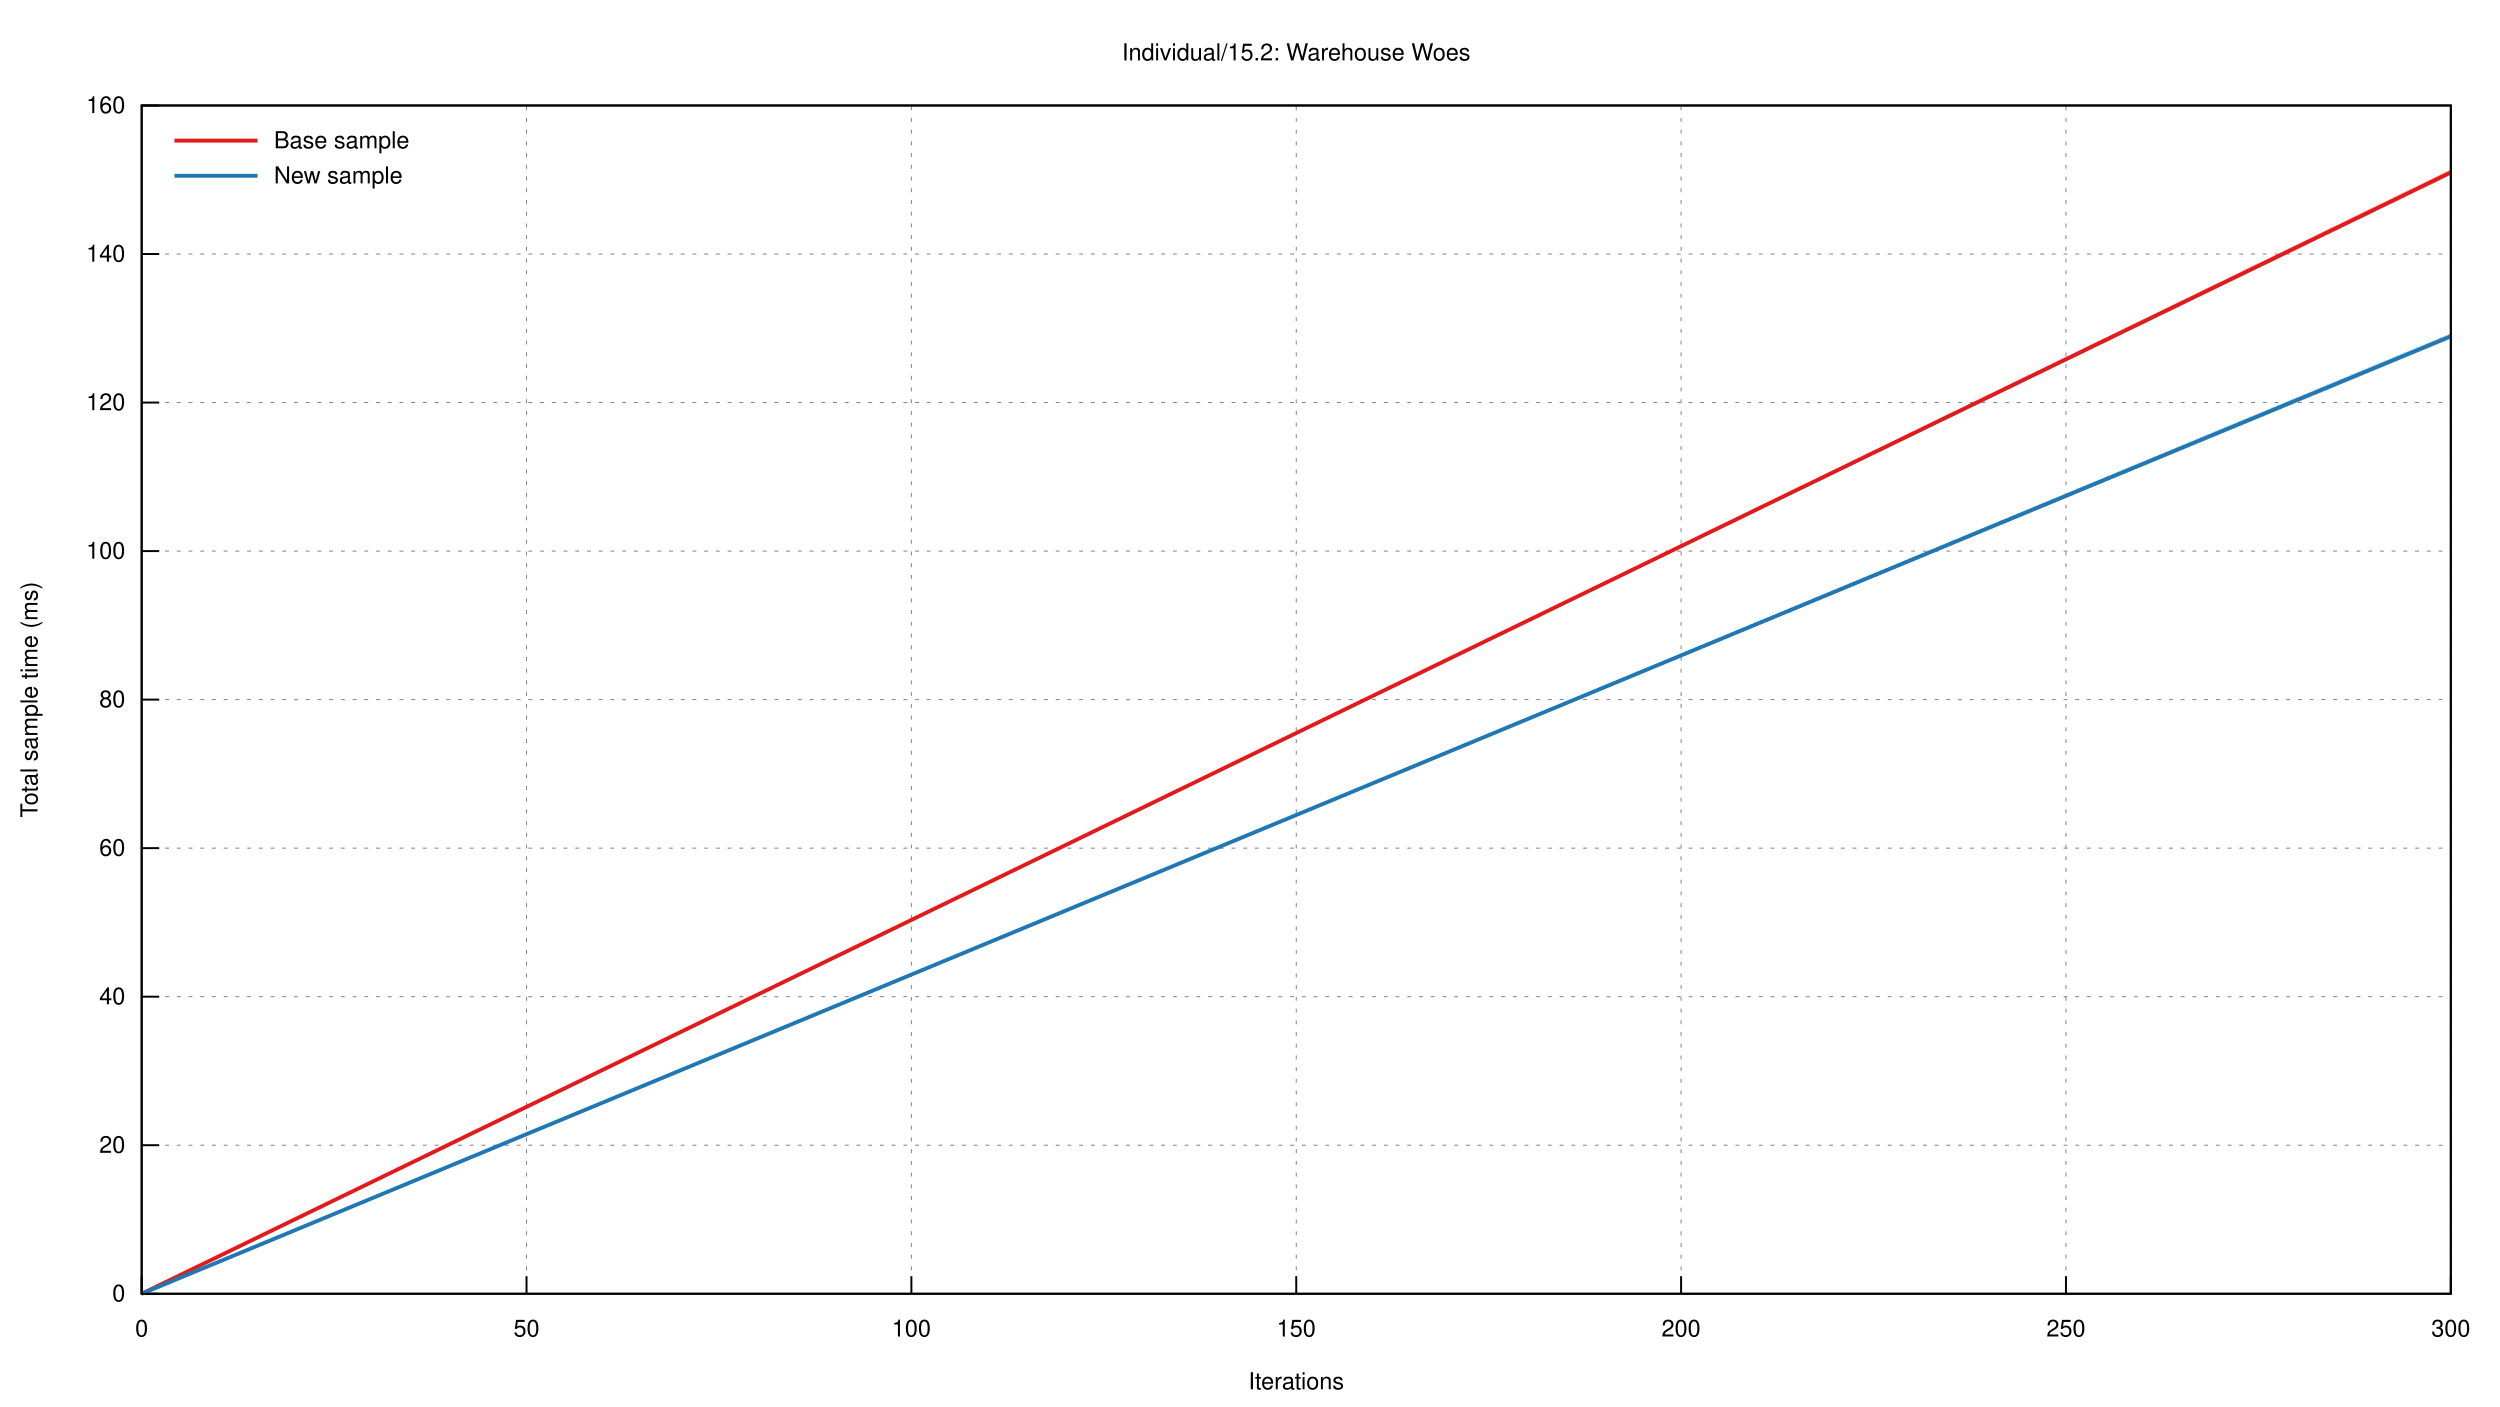
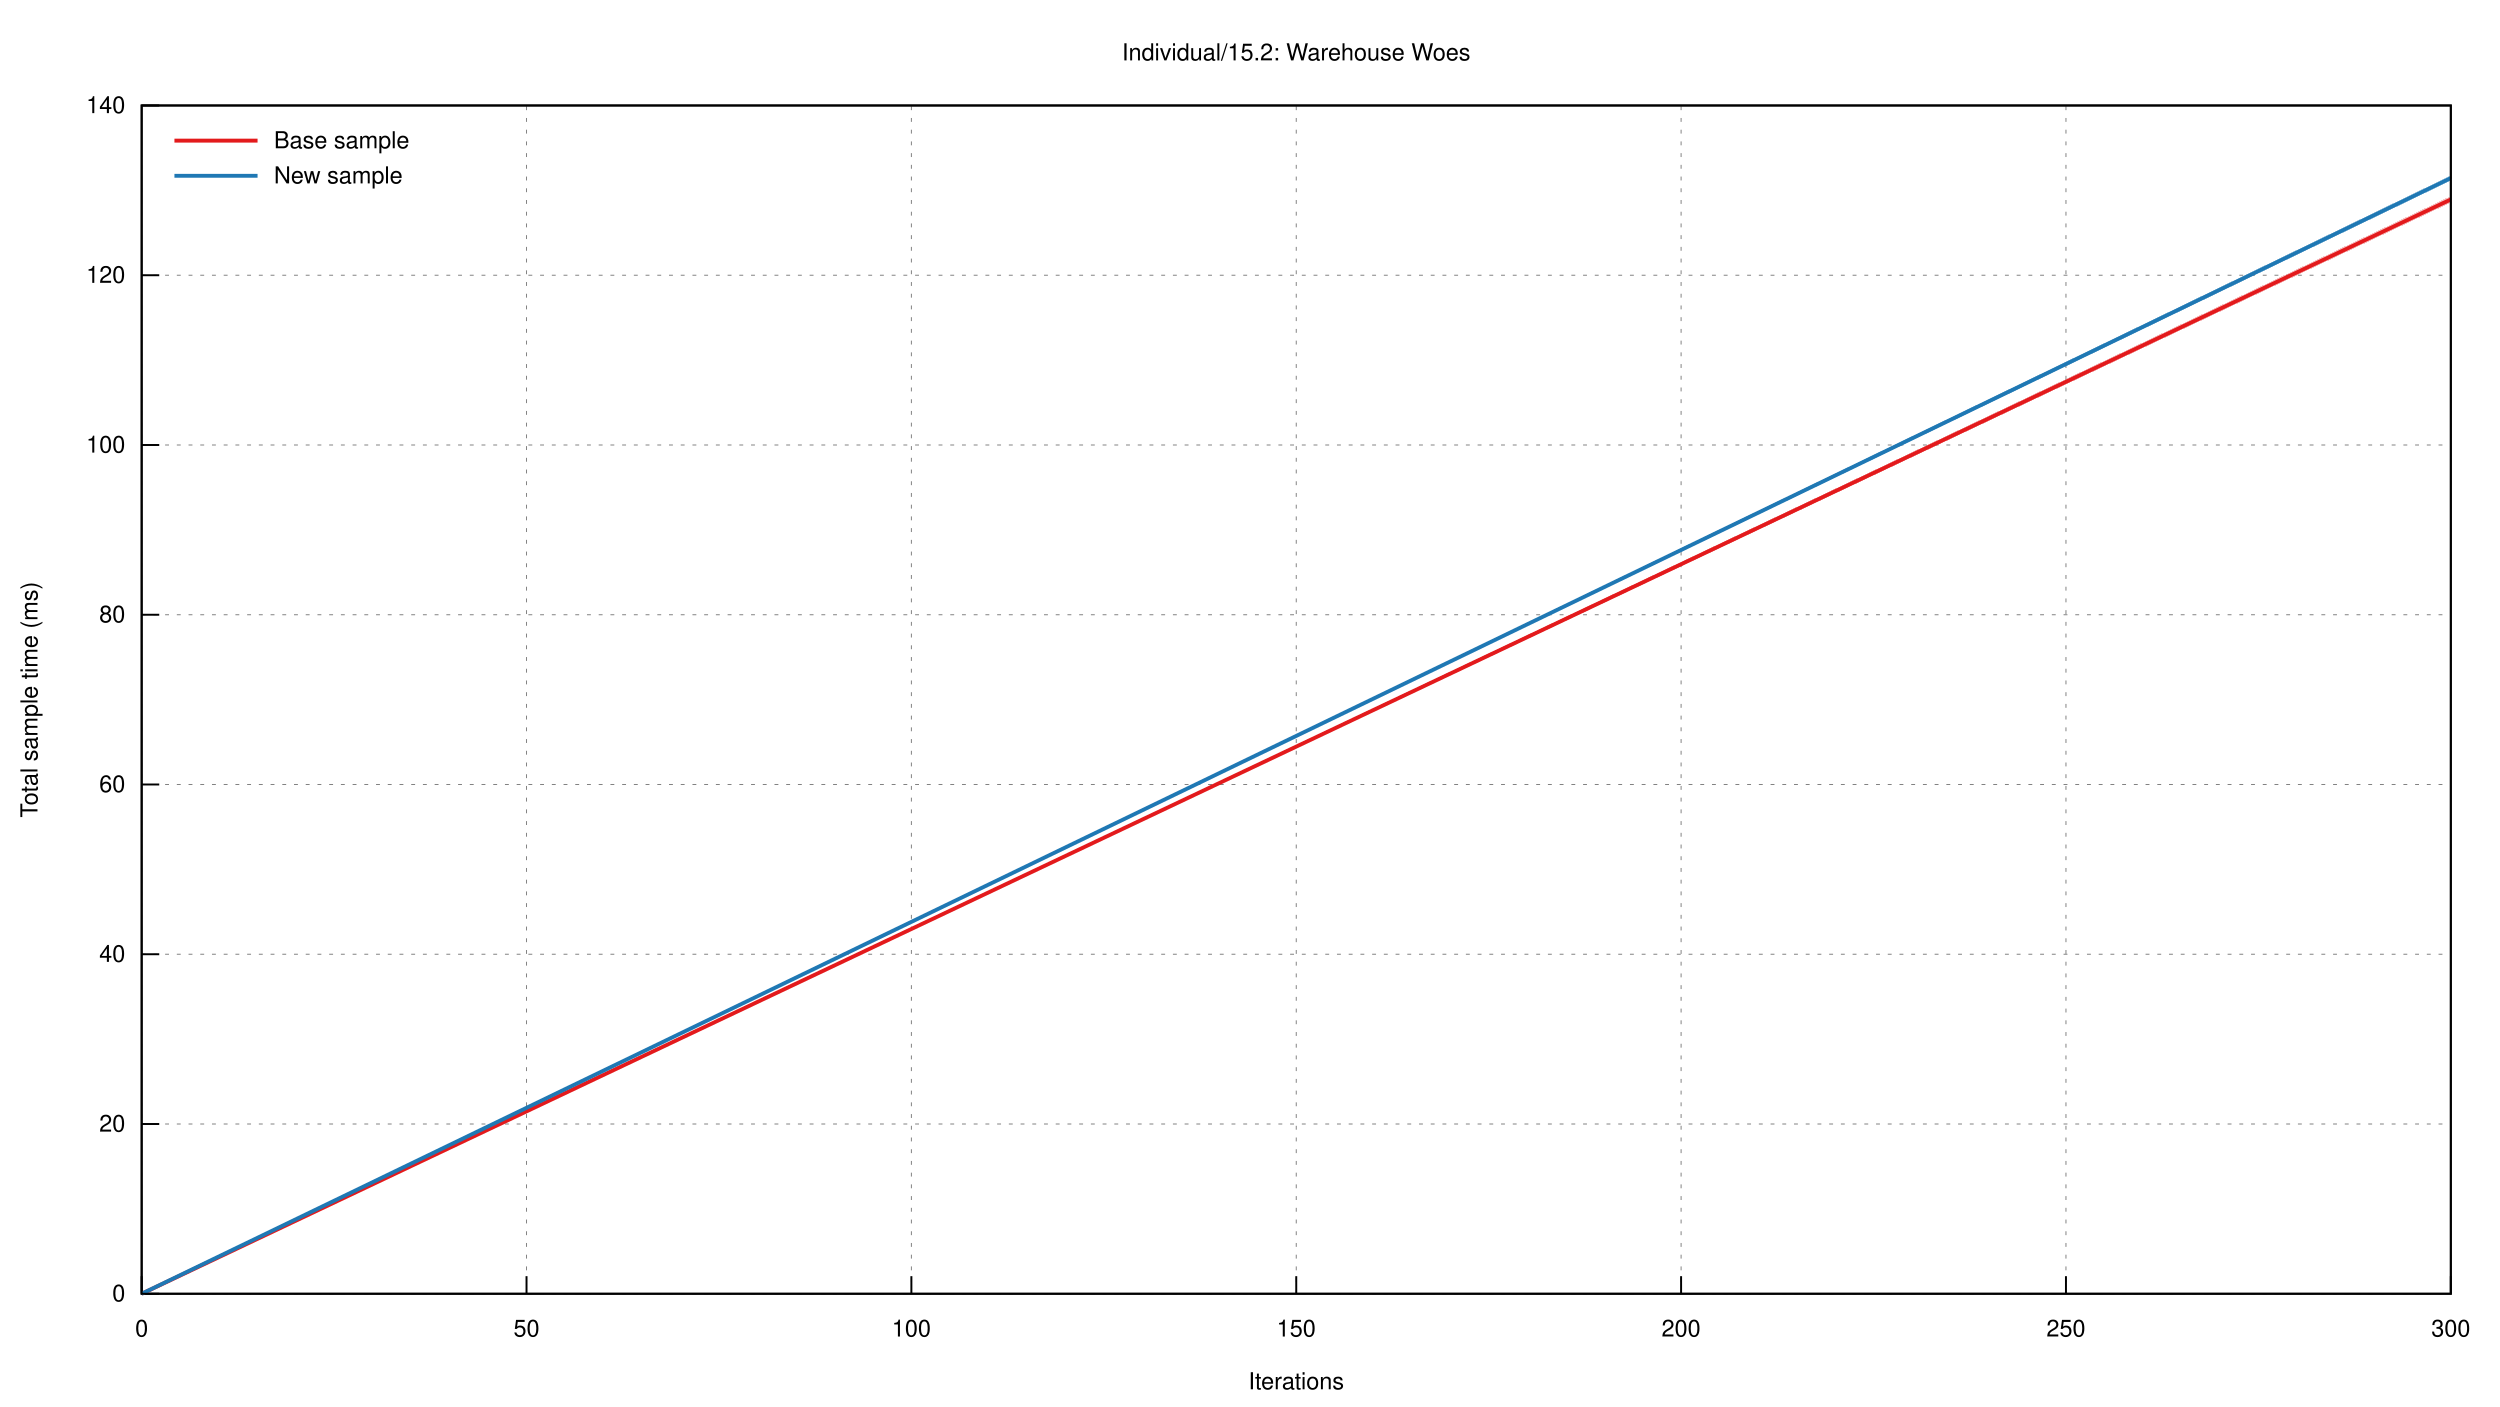
<svg xmlns="http://www.w3.org/2000/svg" xmlns:xlink="http://www.w3.org/1999/xlink" viewBox="0 0 1280 720">
  <g id="gnuplot_canvas">
    <rect x="0" y="0" width="1280" height="720" fill="none" />
    <defs>
      <circle id="gpDot" r="0.5" stroke-width="0.5" stroke="currentColor" />
      <path id="gpPt0" stroke-width="0.222" stroke="currentColor" d="M-1,0 h2 M0,-1 v2" />
      <path id="gpPt1" stroke-width="0.222" stroke="currentColor" d="M-1,-1 L1,1 M1,-1 L-1,1" />
      <path id="gpPt2" stroke-width="0.222" stroke="currentColor" d="M-1,0 L1,0 M0,-1 L0,1 M-1,-1 L1,1 M-1,1 L1,-1" />
      <rect id="gpPt3" stroke-width="0.222" stroke="currentColor" x="-1" y="-1" width="2" height="2" />
      <rect id="gpPt4" stroke-width="0.222" stroke="currentColor" fill="currentColor" x="-1" y="-1" width="2" height="2" />
      <circle id="gpPt5" stroke-width="0.222" stroke="currentColor" cx="0" cy="0" r="1" />
      <use xlink:href="#gpPt5" id="gpPt6" fill="currentColor" stroke="none" />
      <path id="gpPt7" stroke-width="0.222" stroke="currentColor" d="M0,-1.33 L-1.33,0.67 L1.33,0.67 z" />
      <use xlink:href="#gpPt7" id="gpPt8" fill="currentColor" stroke="none" />
      <use xlink:href="#gpPt7" id="gpPt9" stroke="currentColor" transform="rotate(180)" />
      <use xlink:href="#gpPt9" id="gpPt10" fill="currentColor" stroke="none" />
      <use xlink:href="#gpPt3" id="gpPt11" stroke="currentColor" transform="rotate(45)" />
      <use xlink:href="#gpPt11" id="gpPt12" fill="currentColor" stroke="none" />
      <path id="gpPt13" stroke-width="0.222" stroke="currentColor" d="M0,1.330 L1.265,0.411 L0.782,-1.067 L-0.782,-1.076 L-1.265,0.411 z" />
      <use xlink:href="#gpPt13" id="gpPt14" fill="currentColor" stroke="none" />
      <filter id="textbox" filterUnits="objectBoundingBox" x="0" y="0" height="1" width="1">
        <feFlood flood-color="white" flood-opacity="1" result="bgnd" />
        <feComposite in="SourceGraphic" in2="bgnd" operator="atop" />
      </filter>
      <filter id="greybox" filterUnits="objectBoundingBox" x="0" y="0" height="1" width="1">
        <feFlood flood-color="lightgrey" flood-opacity="1" result="grey" />
        <feComposite in="SourceGraphic" in2="grey" operator="atop" />
      </filter>
    </defs>
    <g fill="none" color="white" stroke="currentColor" stroke-width="1.00" stroke-linecap="butt" stroke-linejoin="miter">
</g>
    <g fill="none" color="black" stroke="currentColor" stroke-width="1.00" stroke-linecap="butt" stroke-linejoin="miter">
</g>
    <g fill="none" color="black" stroke="black" stroke-width="0.50" stroke-linecap="butt" stroke-linejoin="miter">
</g>
    <g fill="none" color="gray" stroke="currentColor" stroke-width="0.50" stroke-linecap="butt" stroke-linejoin="miter">
      <path stroke="gray" stroke-dasharray="2,4" class="gridline" d="M72.53,662.40 L1254.82,662.40  " />
    </g>
    <g fill="none" color="gray" stroke="gray" stroke-width="1.00" stroke-linecap="butt" stroke-linejoin="miter">
</g>
    <g fill="none" color="black" stroke="currentColor" stroke-width="1.00" stroke-linecap="butt" stroke-linejoin="miter">
      <path stroke="black" d="M72.53,662.40 L81.53,662.40  " />
      <g transform="translate(64.14,666.30)" stroke="none" fill="black" font-family="Helvetica" font-size="12.00" text-anchor="end">
        <text>
          <tspan font-family="Helvetica"> 0</tspan>
        </text>
      </g>
    </g>
    <g fill="none" color="black" stroke="currentColor" stroke-width="1.00" stroke-linecap="butt" stroke-linejoin="miter">
</g>
    <g fill="none" color="black" stroke="black" stroke-width="0.50" stroke-linecap="butt" stroke-linejoin="miter">
</g>
    <g fill="none" color="gray" stroke="currentColor" stroke-width="0.50" stroke-linecap="butt" stroke-linejoin="miter">
-       <path stroke="gray" stroke-dasharray="2,4" class="gridline" d="M72.53,586.35 L1254.82,586.35  " />
-     </g>
-     <g fill="none" color="gray" stroke="gray" stroke-width="1.00" stroke-linecap="butt" stroke-linejoin="miter">
- </g>
-     <g fill="none" color="black" stroke="currentColor" stroke-width="1.00" stroke-linecap="butt" stroke-linejoin="miter">
-       <path stroke="black" d="M72.53,586.35 L81.53,586.35  " />
-       <g transform="translate(64.14,590.25)" stroke="none" fill="black" font-family="Helvetica" font-size="12.00" text-anchor="end">
+       <path stroke="gray" stroke-dasharray="2,4" class="gridline" d="M72.53,575.49 L1254.82,575.49  " />
+     </g>
+     <g fill="none" color="gray" stroke="gray" stroke-width="1.00" stroke-linecap="butt" stroke-linejoin="miter">
+ </g>
+     <g fill="none" color="black" stroke="currentColor" stroke-width="1.00" stroke-linecap="butt" stroke-linejoin="miter">
+       <path stroke="black" d="M72.53,575.49 L81.53,575.49  " />
+       <g transform="translate(64.14,579.39)" stroke="none" fill="black" font-family="Helvetica" font-size="12.00" text-anchor="end">
        <text>
          <tspan font-family="Helvetica"> 20</tspan>
        </text>
      </g>
    </g>
    <g fill="none" color="black" stroke="currentColor" stroke-width="1.00" stroke-linecap="butt" stroke-linejoin="miter">
</g>
    <g fill="none" color="black" stroke="black" stroke-width="0.50" stroke-linecap="butt" stroke-linejoin="miter">
</g>
    <g fill="none" color="gray" stroke="currentColor" stroke-width="0.50" stroke-linecap="butt" stroke-linejoin="miter">
-       <path stroke="gray" stroke-dasharray="2,4" class="gridline" d="M72.53,510.30 L1254.82,510.30  " />
-     </g>
-     <g fill="none" color="gray" stroke="gray" stroke-width="1.00" stroke-linecap="butt" stroke-linejoin="miter">
- </g>
-     <g fill="none" color="black" stroke="currentColor" stroke-width="1.00" stroke-linecap="butt" stroke-linejoin="miter">
-       <path stroke="black" d="M72.53,510.30 L81.53,510.30  " />
-       <g transform="translate(64.14,514.20)" stroke="none" fill="black" font-family="Helvetica" font-size="12.00" text-anchor="end">
+       <path stroke="gray" stroke-dasharray="2,4" class="gridline" d="M72.53,488.57 L1254.82,488.57  " />
+     </g>
+     <g fill="none" color="gray" stroke="gray" stroke-width="1.00" stroke-linecap="butt" stroke-linejoin="miter">
+ </g>
+     <g fill="none" color="black" stroke="currentColor" stroke-width="1.00" stroke-linecap="butt" stroke-linejoin="miter">
+       <path stroke="black" d="M72.53,488.57 L81.53,488.57  " />
+       <g transform="translate(64.14,492.47)" stroke="none" fill="black" font-family="Helvetica" font-size="12.00" text-anchor="end">
        <text>
          <tspan font-family="Helvetica"> 40</tspan>
        </text>
      </g>
    </g>
    <g fill="none" color="black" stroke="currentColor" stroke-width="1.00" stroke-linecap="butt" stroke-linejoin="miter">
</g>
    <g fill="none" color="black" stroke="black" stroke-width="0.50" stroke-linecap="butt" stroke-linejoin="miter">
</g>
    <g fill="none" color="gray" stroke="currentColor" stroke-width="0.50" stroke-linecap="butt" stroke-linejoin="miter">
-       <path stroke="gray" stroke-dasharray="2,4" class="gridline" d="M72.53,434.25 L1254.82,434.25  " />
-     </g>
-     <g fill="none" color="gray" stroke="gray" stroke-width="1.00" stroke-linecap="butt" stroke-linejoin="miter">
- </g>
-     <g fill="none" color="black" stroke="currentColor" stroke-width="1.00" stroke-linecap="butt" stroke-linejoin="miter">
-       <path stroke="black" d="M72.53,434.25 L81.53,434.25  " />
-       <g transform="translate(64.14,438.15)" stroke="none" fill="black" font-family="Helvetica" font-size="12.00" text-anchor="end">
+       <path stroke="gray" stroke-dasharray="2,4" class="gridline" d="M72.53,401.66 L1254.82,401.66  " />
+     </g>
+     <g fill="none" color="gray" stroke="gray" stroke-width="1.00" stroke-linecap="butt" stroke-linejoin="miter">
+ </g>
+     <g fill="none" color="black" stroke="currentColor" stroke-width="1.00" stroke-linecap="butt" stroke-linejoin="miter">
+       <path stroke="black" d="M72.53,401.66 L81.53,401.66  " />
+       <g transform="translate(64.14,405.56)" stroke="none" fill="black" font-family="Helvetica" font-size="12.00" text-anchor="end">
        <text>
          <tspan font-family="Helvetica"> 60</tspan>
        </text>
      </g>
    </g>
    <g fill="none" color="black" stroke="currentColor" stroke-width="1.00" stroke-linecap="butt" stroke-linejoin="miter">
</g>
    <g fill="none" color="black" stroke="black" stroke-width="0.50" stroke-linecap="butt" stroke-linejoin="miter">
</g>
    <g fill="none" color="gray" stroke="currentColor" stroke-width="0.50" stroke-linecap="butt" stroke-linejoin="miter">
-       <path stroke="gray" stroke-dasharray="2,4" class="gridline" d="M72.53,358.20 L1254.82,358.20  " />
-     </g>
-     <g fill="none" color="gray" stroke="gray" stroke-width="1.00" stroke-linecap="butt" stroke-linejoin="miter">
- </g>
-     <g fill="none" color="black" stroke="currentColor" stroke-width="1.00" stroke-linecap="butt" stroke-linejoin="miter">
-       <path stroke="black" d="M72.53,358.20 L81.53,358.20  " />
-       <g transform="translate(64.14,362.10)" stroke="none" fill="black" font-family="Helvetica" font-size="12.00" text-anchor="end">
+       <path stroke="gray" stroke-dasharray="2,4" class="gridline" d="M72.53,314.75 L1254.82,314.75  " />
+     </g>
+     <g fill="none" color="gray" stroke="gray" stroke-width="1.00" stroke-linecap="butt" stroke-linejoin="miter">
+ </g>
+     <g fill="none" color="black" stroke="currentColor" stroke-width="1.00" stroke-linecap="butt" stroke-linejoin="miter">
+       <path stroke="black" d="M72.53,314.75 L81.53,314.75  " />
+       <g transform="translate(64.14,318.65)" stroke="none" fill="black" font-family="Helvetica" font-size="12.00" text-anchor="end">
        <text>
          <tspan font-family="Helvetica"> 80</tspan>
        </text>
      </g>
    </g>
    <g fill="none" color="black" stroke="currentColor" stroke-width="1.00" stroke-linecap="butt" stroke-linejoin="miter">
</g>
    <g fill="none" color="black" stroke="black" stroke-width="0.50" stroke-linecap="butt" stroke-linejoin="miter">
</g>
    <g fill="none" color="gray" stroke="currentColor" stroke-width="0.50" stroke-linecap="butt" stroke-linejoin="miter">
-       <path stroke="gray" stroke-dasharray="2,4" class="gridline" d="M72.53,282.16 L1254.82,282.16  " />
-     </g>
-     <g fill="none" color="gray" stroke="gray" stroke-width="1.00" stroke-linecap="butt" stroke-linejoin="miter">
- </g>
-     <g fill="none" color="black" stroke="currentColor" stroke-width="1.00" stroke-linecap="butt" stroke-linejoin="miter">
-       <path stroke="black" d="M72.53,282.16 L81.53,282.16  " />
-       <g transform="translate(64.14,286.06)" stroke="none" fill="black" font-family="Helvetica" font-size="12.00" text-anchor="end">
+       <path stroke="gray" stroke-dasharray="2,4" class="gridline" d="M72.53,227.84 L1254.82,227.84  " />
+     </g>
+     <g fill="none" color="gray" stroke="gray" stroke-width="1.00" stroke-linecap="butt" stroke-linejoin="miter">
+ </g>
+     <g fill="none" color="black" stroke="currentColor" stroke-width="1.00" stroke-linecap="butt" stroke-linejoin="miter">
+       <path stroke="black" d="M72.53,227.84 L81.53,227.84  " />
+       <g transform="translate(64.14,231.74)" stroke="none" fill="black" font-family="Helvetica" font-size="12.00" text-anchor="end">
        <text>
          <tspan font-family="Helvetica"> 100</tspan>
        </text>
      </g>
    </g>
    <g fill="none" color="black" stroke="currentColor" stroke-width="1.00" stroke-linecap="butt" stroke-linejoin="miter">
</g>
    <g fill="none" color="black" stroke="black" stroke-width="0.50" stroke-linecap="butt" stroke-linejoin="miter">
</g>
    <g fill="none" color="gray" stroke="currentColor" stroke-width="0.50" stroke-linecap="butt" stroke-linejoin="miter">
-       <path stroke="gray" stroke-dasharray="2,4" class="gridline" d="M72.53,206.11 L1254.82,206.11  " />
-     </g>
-     <g fill="none" color="gray" stroke="gray" stroke-width="1.00" stroke-linecap="butt" stroke-linejoin="miter">
- </g>
-     <g fill="none" color="black" stroke="currentColor" stroke-width="1.00" stroke-linecap="butt" stroke-linejoin="miter">
-       <path stroke="black" d="M72.53,206.11 L81.53,206.11  " />
-       <g transform="translate(64.14,210.01)" stroke="none" fill="black" font-family="Helvetica" font-size="12.00" text-anchor="end">
+       <path stroke="gray" stroke-dasharray="2,4" class="gridline" d="M72.53,140.92 L1254.82,140.92  " />
+     </g>
+     <g fill="none" color="gray" stroke="gray" stroke-width="1.00" stroke-linecap="butt" stroke-linejoin="miter">
+ </g>
+     <g fill="none" color="black" stroke="currentColor" stroke-width="1.00" stroke-linecap="butt" stroke-linejoin="miter">
+       <path stroke="black" d="M72.53,140.92 L81.53,140.92  " />
+       <g transform="translate(64.14,144.82)" stroke="none" fill="black" font-family="Helvetica" font-size="12.00" text-anchor="end">
        <text>
          <tspan font-family="Helvetica"> 120</tspan>
-         </text>
-       </g>
-     </g>
-     <g fill="none" color="black" stroke="currentColor" stroke-width="1.00" stroke-linecap="butt" stroke-linejoin="miter">
- </g>
-     <g fill="none" color="black" stroke="black" stroke-width="0.50" stroke-linecap="butt" stroke-linejoin="miter">
- </g>
-     <g fill="none" color="gray" stroke="currentColor" stroke-width="0.50" stroke-linecap="butt" stroke-linejoin="miter">
-       <path stroke="gray" stroke-dasharray="2,4" class="gridline" d="M72.53,130.06 L1254.82,130.06  " />
-     </g>
-     <g fill="none" color="gray" stroke="gray" stroke-width="1.00" stroke-linecap="butt" stroke-linejoin="miter">
- </g>
-     <g fill="none" color="black" stroke="currentColor" stroke-width="1.00" stroke-linecap="butt" stroke-linejoin="miter">
-       <path stroke="black" d="M72.53,130.06 L81.53,130.06  " />
-       <g transform="translate(64.14,133.96)" stroke="none" fill="black" font-family="Helvetica" font-size="12.00" text-anchor="end">
-         <text>
-           <tspan font-family="Helvetica"> 140</tspan>
        </text>
      </g>
    </g>
    <g fill="none" color="black" stroke="currentColor" stroke-width="1.00" stroke-linecap="butt" stroke-linejoin="miter">
</g>
    <g fill="none" color="black" stroke="black" stroke-width="0.50" stroke-linecap="butt" stroke-linejoin="miter">
</g>
    <g fill="none" color="gray" stroke="currentColor" stroke-width="0.50" stroke-linecap="butt" stroke-linejoin="miter">
      <path stroke="gray" stroke-dasharray="2,4" class="gridline" d="M72.53,54.01 L1254.82,54.01  " />
    </g>
    <g fill="none" color="gray" stroke="gray" stroke-width="1.00" stroke-linecap="butt" stroke-linejoin="miter">
</g>
    <g fill="none" color="black" stroke="currentColor" stroke-width="1.00" stroke-linecap="butt" stroke-linejoin="miter">
      <path stroke="black" d="M72.53,54.01 L81.53,54.01  " />
      <g transform="translate(64.14,57.91)" stroke="none" fill="black" font-family="Helvetica" font-size="12.00" text-anchor="end">
        <text>
-           <tspan font-family="Helvetica"> 160</tspan>
+           <tspan font-family="Helvetica"> 140</tspan>
        </text>
      </g>
    </g>
    <g fill="none" color="black" stroke="currentColor" stroke-width="1.00" stroke-linecap="butt" stroke-linejoin="miter">
</g>
    <g fill="none" color="black" stroke="black" stroke-width="0.50" stroke-linecap="butt" stroke-linejoin="miter">
</g>
    <g fill="none" color="gray" stroke="currentColor" stroke-width="0.50" stroke-linecap="butt" stroke-linejoin="miter">
      <path stroke="gray" stroke-dasharray="2,4" class="gridline" d="M72.53,662.40 L72.53,54.01  " />
    </g>
    <g fill="none" color="gray" stroke="gray" stroke-width="1.00" stroke-linecap="butt" stroke-linejoin="miter">
</g>
    <g fill="none" color="black" stroke="currentColor" stroke-width="1.00" stroke-linecap="butt" stroke-linejoin="miter">
      <path stroke="black" d="M72.53,662.40 L72.53,653.40  " />
      <g transform="translate(72.53,684.30)" stroke="none" fill="black" font-family="Helvetica" font-size="12.00" text-anchor="middle">
        <text>
          <tspan font-family="Helvetica"> 0</tspan>
        </text>
      </g>
    </g>
    <g fill="none" color="black" stroke="currentColor" stroke-width="1.00" stroke-linecap="butt" stroke-linejoin="miter">
</g>
    <g fill="none" color="black" stroke="black" stroke-width="0.50" stroke-linecap="butt" stroke-linejoin="miter">
</g>
    <g fill="none" color="gray" stroke="currentColor" stroke-width="0.50" stroke-linecap="butt" stroke-linejoin="miter">
      <path stroke="gray" stroke-dasharray="2,4" class="gridline" d="M269.58,662.40 L269.58,54.01  " />
    </g>
    <g fill="none" color="gray" stroke="gray" stroke-width="1.00" stroke-linecap="butt" stroke-linejoin="miter">
</g>
    <g fill="none" color="black" stroke="currentColor" stroke-width="1.00" stroke-linecap="butt" stroke-linejoin="miter">
      <path stroke="black" d="M269.58,662.40 L269.58,653.40  " />
      <g transform="translate(269.58,684.30)" stroke="none" fill="black" font-family="Helvetica" font-size="12.00" text-anchor="middle">
        <text>
          <tspan font-family="Helvetica"> 50</tspan>
        </text>
      </g>
    </g>
    <g fill="none" color="black" stroke="currentColor" stroke-width="1.00" stroke-linecap="butt" stroke-linejoin="miter">
</g>
    <g fill="none" color="black" stroke="black" stroke-width="0.50" stroke-linecap="butt" stroke-linejoin="miter">
</g>
    <g fill="none" color="gray" stroke="currentColor" stroke-width="0.50" stroke-linecap="butt" stroke-linejoin="miter">
      <path stroke="gray" stroke-dasharray="2,4" class="gridline" d="M466.63,662.40 L466.63,54.01  " />
    </g>
    <g fill="none" color="gray" stroke="gray" stroke-width="1.00" stroke-linecap="butt" stroke-linejoin="miter">
</g>
    <g fill="none" color="black" stroke="currentColor" stroke-width="1.00" stroke-linecap="butt" stroke-linejoin="miter">
      <path stroke="black" d="M466.63,662.40 L466.63,653.40  " />
      <g transform="translate(466.63,684.30)" stroke="none" fill="black" font-family="Helvetica" font-size="12.00" text-anchor="middle">
        <text>
          <tspan font-family="Helvetica"> 100</tspan>
        </text>
      </g>
    </g>
    <g fill="none" color="black" stroke="currentColor" stroke-width="1.00" stroke-linecap="butt" stroke-linejoin="miter">
</g>
    <g fill="none" color="black" stroke="black" stroke-width="0.50" stroke-linecap="butt" stroke-linejoin="miter">
</g>
    <g fill="none" color="gray" stroke="currentColor" stroke-width="0.50" stroke-linecap="butt" stroke-linejoin="miter">
      <path stroke="gray" stroke-dasharray="2,4" class="gridline" d="M663.68,662.40 L663.68,54.01  " />
    </g>
    <g fill="none" color="gray" stroke="gray" stroke-width="1.00" stroke-linecap="butt" stroke-linejoin="miter">
</g>
    <g fill="none" color="black" stroke="currentColor" stroke-width="1.00" stroke-linecap="butt" stroke-linejoin="miter">
      <path stroke="black" d="M663.68,662.40 L663.68,653.40  " />
      <g transform="translate(663.68,684.30)" stroke="none" fill="black" font-family="Helvetica" font-size="12.00" text-anchor="middle">
        <text>
          <tspan font-family="Helvetica"> 150</tspan>
        </text>
      </g>
    </g>
    <g fill="none" color="black" stroke="currentColor" stroke-width="1.00" stroke-linecap="butt" stroke-linejoin="miter">
</g>
    <g fill="none" color="black" stroke="black" stroke-width="0.50" stroke-linecap="butt" stroke-linejoin="miter">
</g>
    <g fill="none" color="gray" stroke="currentColor" stroke-width="0.50" stroke-linecap="butt" stroke-linejoin="miter">
      <path stroke="gray" stroke-dasharray="2,4" class="gridline" d="M860.72,662.40 L860.72,54.01  " />
    </g>
    <g fill="none" color="gray" stroke="gray" stroke-width="1.00" stroke-linecap="butt" stroke-linejoin="miter">
</g>
    <g fill="none" color="black" stroke="currentColor" stroke-width="1.00" stroke-linecap="butt" stroke-linejoin="miter">
      <path stroke="black" d="M860.72,662.40 L860.72,653.40  " />
      <g transform="translate(860.72,684.30)" stroke="none" fill="black" font-family="Helvetica" font-size="12.00" text-anchor="middle">
        <text>
          <tspan font-family="Helvetica"> 200</tspan>
        </text>
      </g>
    </g>
    <g fill="none" color="black" stroke="currentColor" stroke-width="1.00" stroke-linecap="butt" stroke-linejoin="miter">
</g>
    <g fill="none" color="black" stroke="black" stroke-width="0.50" stroke-linecap="butt" stroke-linejoin="miter">
</g>
    <g fill="none" color="gray" stroke="currentColor" stroke-width="0.50" stroke-linecap="butt" stroke-linejoin="miter">
      <path stroke="gray" stroke-dasharray="2,4" class="gridline" d="M1057.77,662.40 L1057.77,54.01  " />
    </g>
    <g fill="none" color="gray" stroke="gray" stroke-width="1.00" stroke-linecap="butt" stroke-linejoin="miter">
</g>
    <g fill="none" color="black" stroke="currentColor" stroke-width="1.00" stroke-linecap="butt" stroke-linejoin="miter">
      <path stroke="black" d="M1057.77,662.40 L1057.77,653.40  " />
      <g transform="translate(1057.77,684.30)" stroke="none" fill="black" font-family="Helvetica" font-size="12.00" text-anchor="middle">
        <text>
          <tspan font-family="Helvetica"> 250</tspan>
        </text>
      </g>
    </g>
    <g fill="none" color="black" stroke="currentColor" stroke-width="1.00" stroke-linecap="butt" stroke-linejoin="miter">
</g>
    <g fill="none" color="black" stroke="black" stroke-width="0.50" stroke-linecap="butt" stroke-linejoin="miter">
</g>
    <g fill="none" color="gray" stroke="currentColor" stroke-width="0.50" stroke-linecap="butt" stroke-linejoin="miter">
      <path stroke="gray" stroke-dasharray="2,4" class="gridline" d="M1254.82,662.40 L1254.82,54.01  " />
    </g>
    <g fill="none" color="gray" stroke="gray" stroke-width="1.00" stroke-linecap="butt" stroke-linejoin="miter">
</g>
    <g fill="none" color="black" stroke="currentColor" stroke-width="1.00" stroke-linecap="butt" stroke-linejoin="miter">
      <path stroke="black" d="M1254.82,662.40 L1254.82,653.40  " />
      <g transform="translate(1254.82,684.30)" stroke="none" fill="black" font-family="Helvetica" font-size="12.00" text-anchor="middle">
        <text>
          <tspan font-family="Helvetica"> 300</tspan>
        </text>
      </g>
    </g>
    <g fill="none" color="black" stroke="currentColor" stroke-width="1.00" stroke-linecap="butt" stroke-linejoin="miter">
</g>
    <g fill="none" color="black" stroke="currentColor" stroke-width="1.00" stroke-linecap="butt" stroke-linejoin="miter">
      <path stroke="black" d="M72.53,54.01 L72.53,662.40 L1254.82,662.40 L1254.82,54.01 L72.53,54.01 Z  " />
    </g>
    <g fill="none" color="black" stroke="currentColor" stroke-width="1.00" stroke-linecap="butt" stroke-linejoin="miter">
</g>
    <g id="gnuplot_plot_1" fill="none">
      <g fill="none" color="black" stroke="currentColor" stroke-width="1.00" stroke-linecap="butt" stroke-linejoin="miter">
        <g stroke="none" shape-rendering="crispEdges">
          <polygon fill="rgb(227,  26,  28)" fill-opacity="0.25" points="72.53,662.40 72.53,662.40 72.53,662.40 " />
-           <polygon fill="rgb(227,  26,  28)" fill-opacity="0.25" points="72.53,662.40 1254.82,89.74 1254.82,86.71 " />
+           <polygon fill="rgb(227,  26,  28)" fill-opacity="0.25" points="72.53,662.40 1254.82,103.79 1254.82,100.32 " />
        </g>
      </g>
    </g>
    <g id="gnuplot_plot_2" fill="none">
      <g fill="none" color="black" stroke="currentColor" stroke-width="1.00" stroke-linecap="butt" stroke-linejoin="miter">
        <g stroke="none" shape-rendering="crispEdges">
          <polygon fill="rgb( 31, 120, 180)" fill-opacity="0.25" points="72.53,662.40 72.53,662.40 72.53,662.40 " />
-           <polygon fill="rgb( 31, 120, 180)" fill-opacity="0.25" points="72.53,662.40 1254.82,173.62 1254.82,170.58 " />
+           <polygon fill="rgb( 31, 120, 180)" fill-opacity="0.25" points="72.53,662.40 1254.82,92.57 1254.82,89.72 " />
        </g>
      </g>
    </g>
    <g id="gnuplot_plot_3">
      <g fill="none" color="white" stroke="rgb( 31, 120, 180)" stroke-width="2.00" stroke-linecap="butt" stroke-linejoin="miter">
</g>
      <g fill="none" color="black" stroke="currentColor" stroke-width="2.00" stroke-linecap="butt" stroke-linejoin="miter">
        <g transform="translate(140.26,75.91)" stroke="none" fill="black" font-family="Helvetica" font-size="12.00" text-anchor="start">
          <text>
            <tspan font-family="Helvetica">Base sample</tspan>
          </text>
        </g>
      </g>
      <g fill="none" color="black" stroke="currentColor" stroke-width="2.00" stroke-linecap="butt" stroke-linejoin="miter">
-         <path stroke="rgb(227,  26,  28)" d="M89.31,72.01 L131.87,72.01 M72.53,662.40 L1254.82,88.25  " />
+         <path stroke="rgb(227,  26,  28)" d="M89.31,72.01 L131.87,72.01 M72.53,662.40 L1254.82,102.11  " />
      </g>
    </g>
    <g id="gnuplot_plot_4">
      <g fill="none" color="black" stroke="currentColor" stroke-width="2.00" stroke-linecap="butt" stroke-linejoin="miter">
        <g transform="translate(140.26,93.91)" stroke="none" fill="black" font-family="Helvetica" font-size="12.00" text-anchor="start">
          <text>
            <tspan font-family="Helvetica">New sample</tspan>
          </text>
        </g>
      </g>
      <g fill="none" color="black" stroke="currentColor" stroke-width="2.00" stroke-linecap="butt" stroke-linejoin="miter">
-         <path stroke="rgb( 31, 120, 180)" d="M89.31,90.01 L131.87,90.01 M72.53,662.40 L1254.82,172.15  " />
+         <path stroke="rgb( 31, 120, 180)" d="M89.31,90.01 L131.87,90.01 M72.53,662.40 L1254.82,91.17  " />
      </g>
    </g>
    <g fill="none" color="black" stroke="currentColor" stroke-width="2.00" stroke-linecap="butt" stroke-linejoin="miter">
</g>
    <g fill="none" color="black" stroke="black" stroke-width="1.00" stroke-linecap="butt" stroke-linejoin="miter">
</g>
    <g fill="none" color="black" stroke="currentColor" stroke-width="1.00" stroke-linecap="butt" stroke-linejoin="miter">
      <path stroke="black" d="M72.53,54.01 L72.53,662.40 L1254.82,662.40 L1254.82,54.01 L72.53,54.01 Z  " />
      <g transform="translate(19.18,358.21) rotate(270.00)" stroke="none" fill="black" font-family="Helvetica" font-size="12.00" text-anchor="middle">
        <text>
          <tspan font-family="Helvetica">Total sample time (ms)</tspan>
        </text>
      </g>
    </g>
    <g fill="none" color="black" stroke="currentColor" stroke-width="1.00" stroke-linecap="butt" stroke-linejoin="miter">
      <g transform="translate(663.67,711.30)" stroke="none" fill="black" font-family="Helvetica" font-size="12.00" text-anchor="middle">
        <text>
          <tspan font-family="Helvetica">Iterations</tspan>
        </text>
      </g>
    </g>
    <g fill="none" color="black" stroke="currentColor" stroke-width="1.00" stroke-linecap="butt" stroke-linejoin="miter">
</g>
    <g fill="none" color="black" stroke="currentColor" stroke-width="1.00" stroke-linecap="butt" stroke-linejoin="miter">
      <g transform="translate(663.67,30.91)" stroke="none" fill="black" font-family="Helvetica" font-size="12.00" text-anchor="middle">
        <text>
          <tspan font-family="Helvetica">Individual/15.2: Warehouse Woes</tspan>
        </text>
      </g>
    </g>
    <g fill="none" color="black" stroke="currentColor" stroke-width="1.00" stroke-linecap="butt" stroke-linejoin="miter">
</g>
  </g>
</svg>
